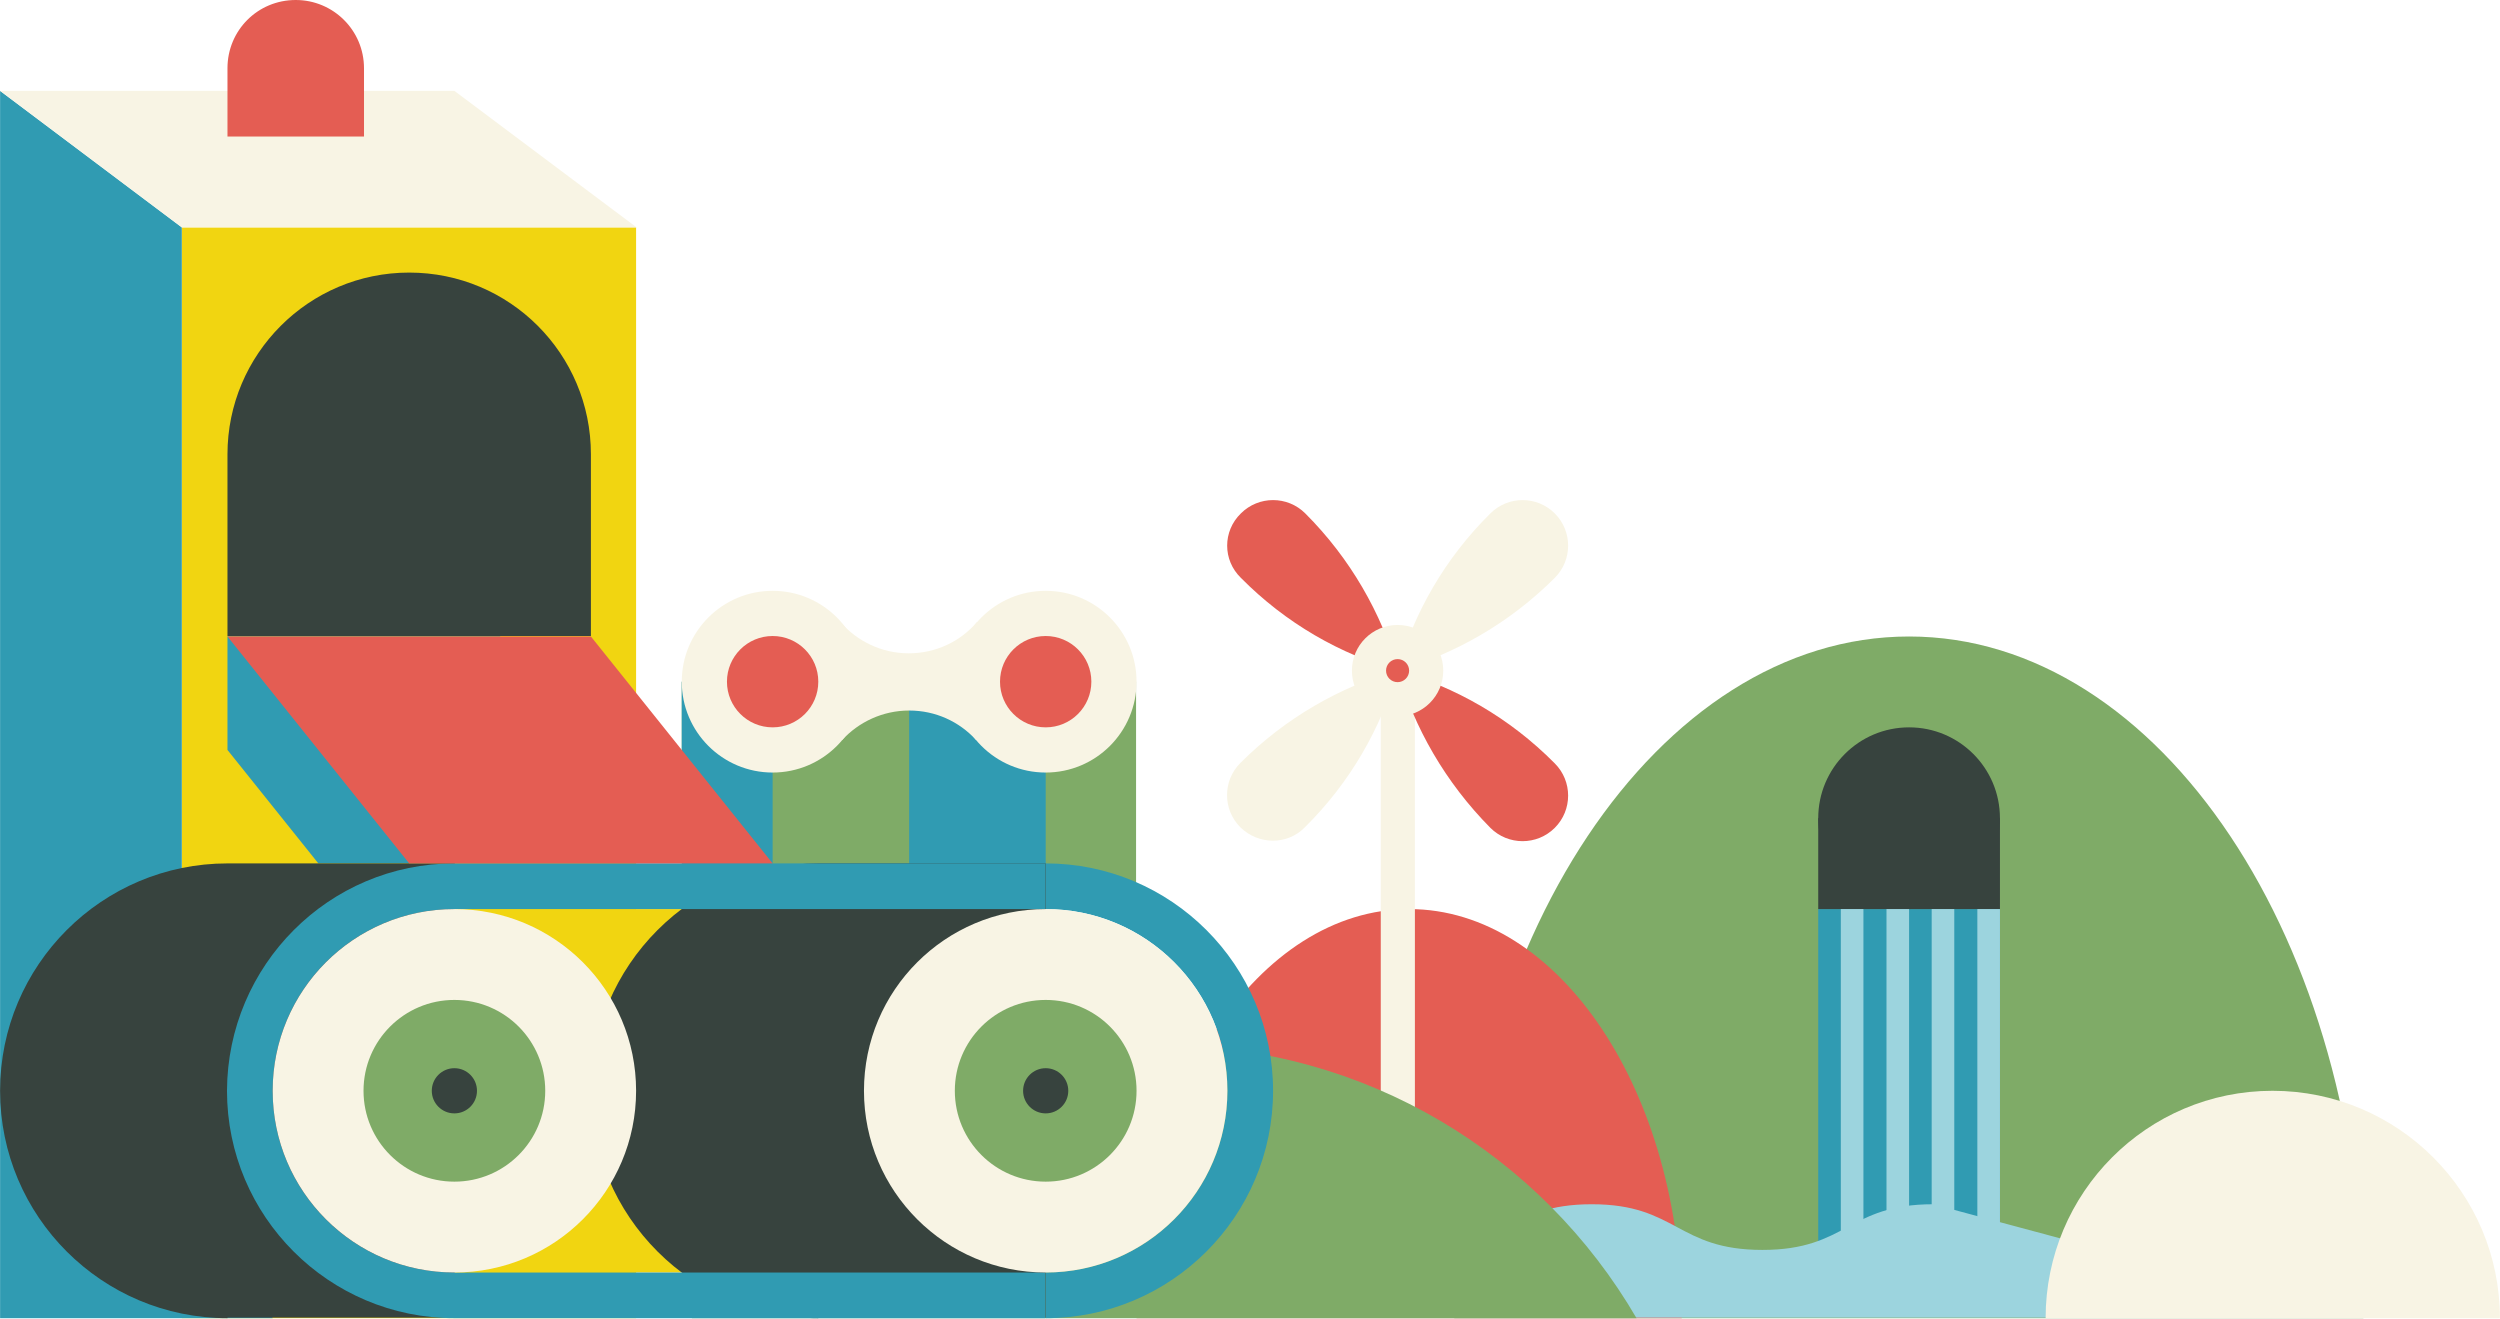
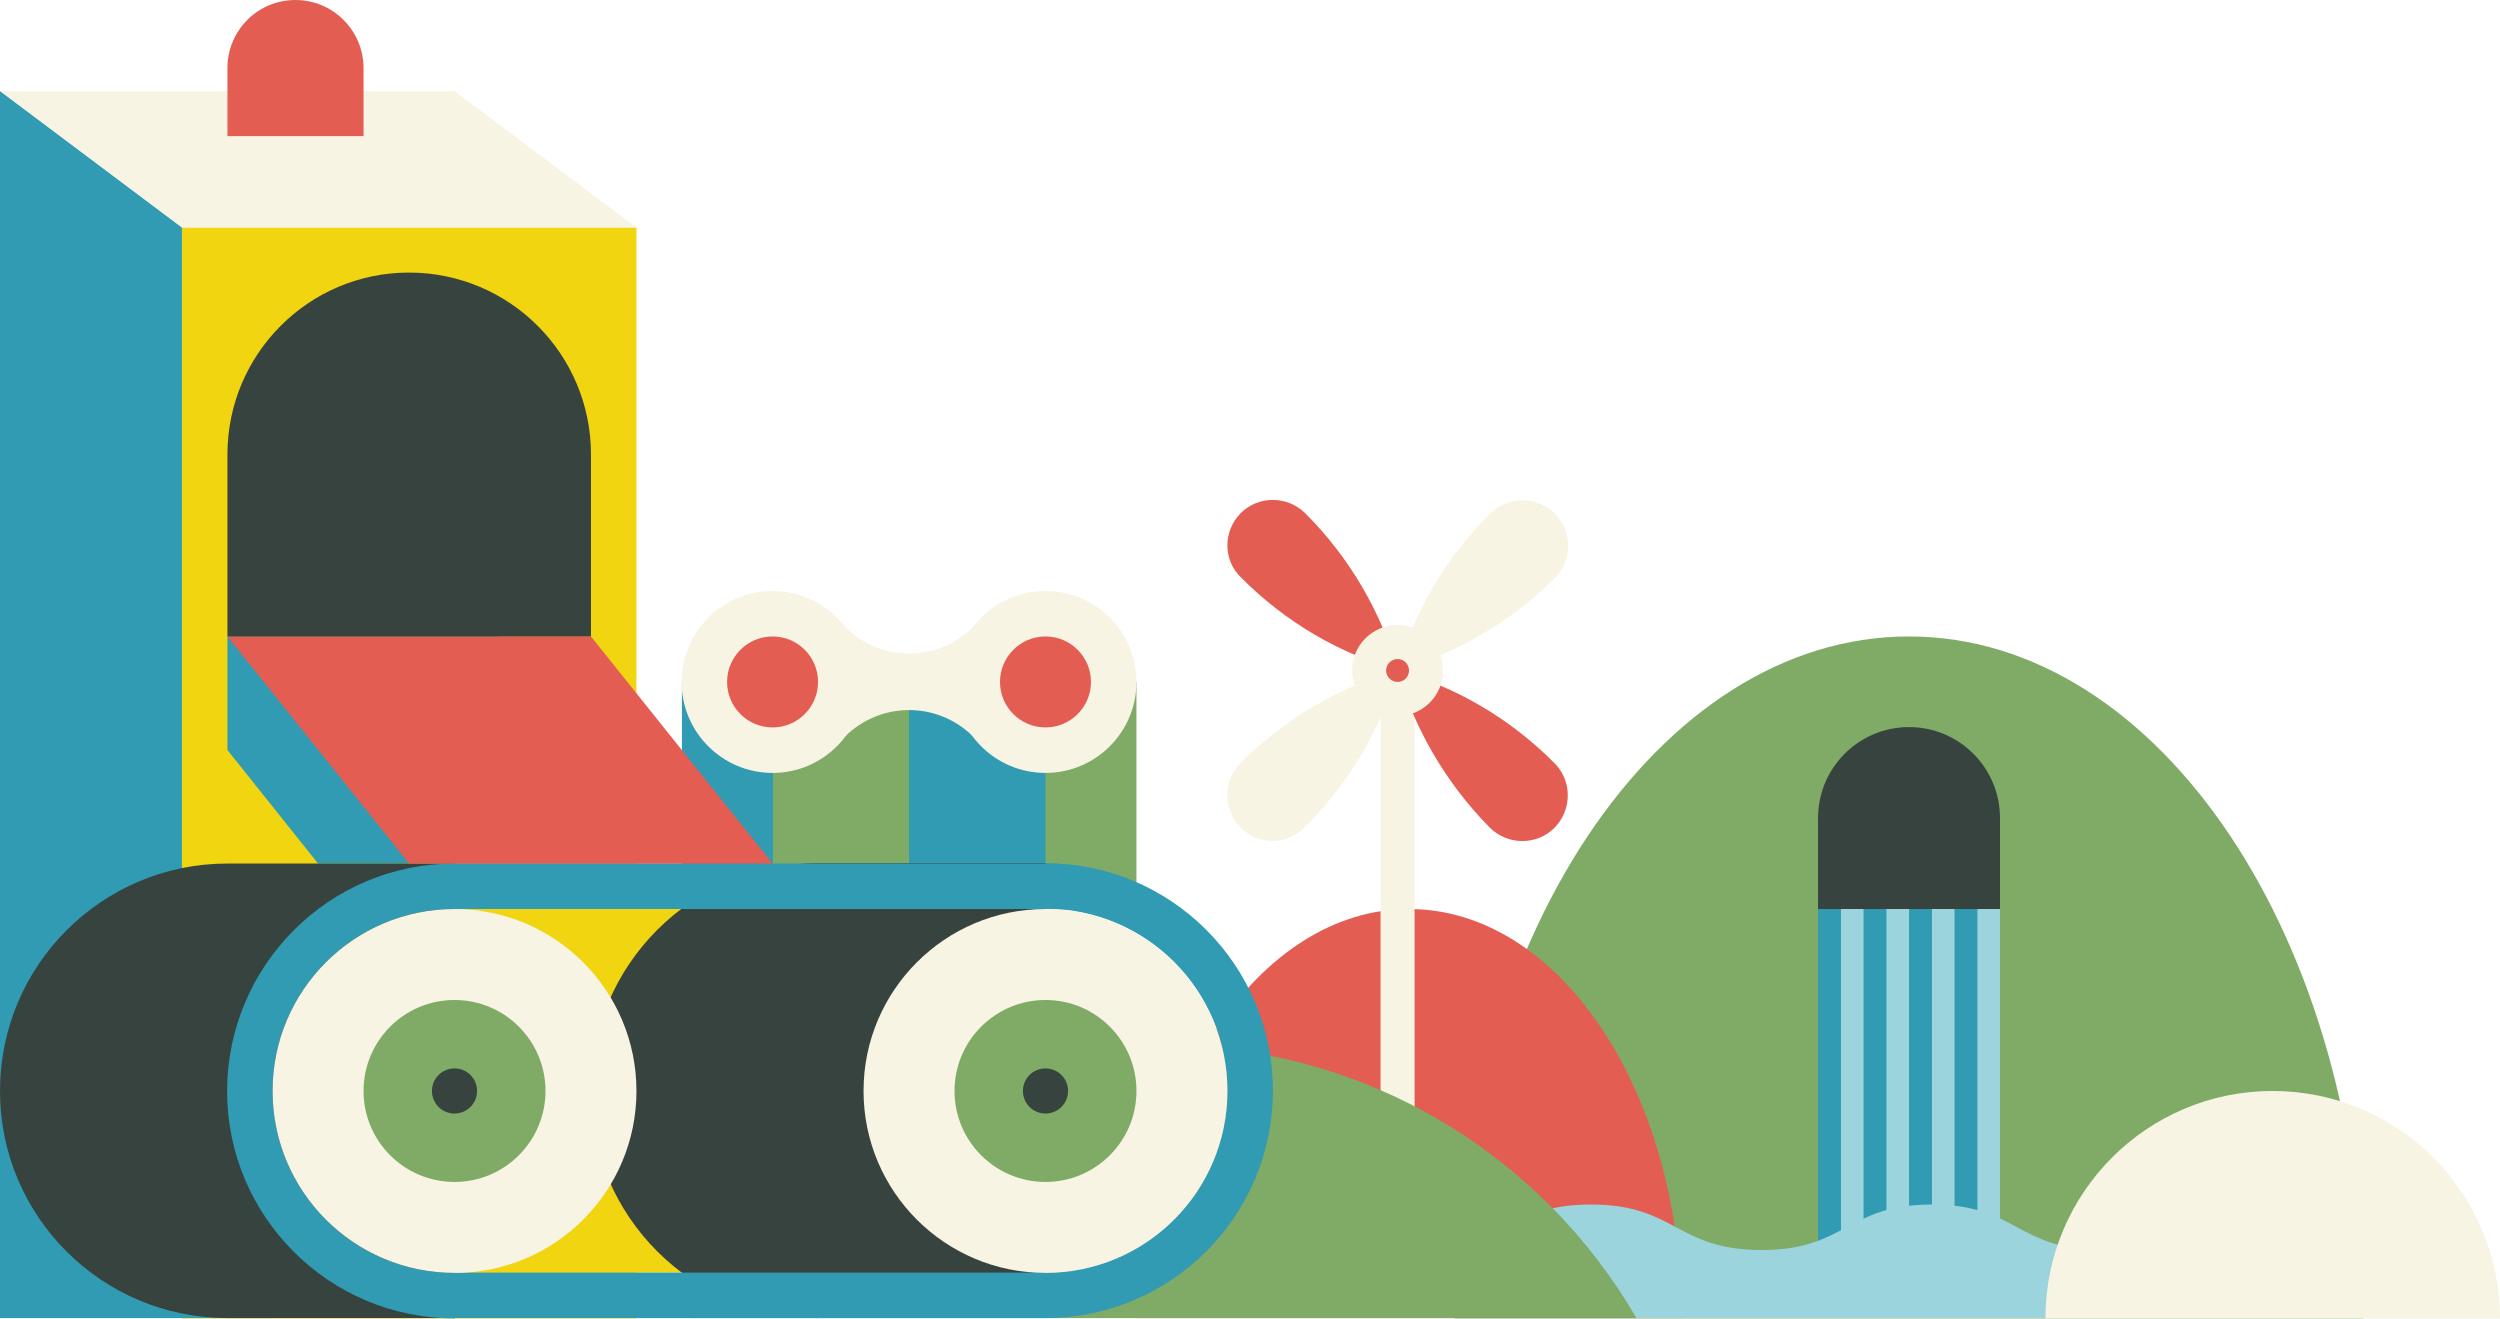
- <svg xmlns="http://www.w3.org/2000/svg" width="720" height="379.636" viewBox="0 0 520 274.2">
-   <path fill="#7FAB67" d="M397.1 132.4c52.2 0 94.5 63.5 94.5 141.8h-189.1c0-78.3 42.4-141.8 94.6-141.8z" />
-   <path fill="#309BB2" d="M378.2 189.1h37.8v75.6h-37.8z" />
-   <path fill="#E45D53" d="M293.1 189.1c31.3 0 56.7 38.1 56.7 85.1h-113.4c0-47 25.4-85.1 56.7-85.1z" />
-   <path fill="#9CD4DE" d="M189.1 250.5c17.7 0 17.7 9.5 35.5 9.5s17.7-9.5 35.5-9.5c17.7 0 17.7 9.5 35.5 9.5 17.7 0 17.7-9.5 35.5-9.5 17.7 0 17.7 9.5 35.5 9.5 17.7 0 17.7-9.5 35.5-9.5l35.4 9.5 35.4-9.5v23.6h-283.8v-23.6z" />
-   <path fill="#F8F4E4" d="M287.2 139.5h7.1v111.1h-7.1z" />
-   <path fill="#E45D53" d="M290.7 139.5c12 3.4 23.3 9.8 32.7 19.3 3.7 3.7 3.7 9.7 0 13.4-3.7 3.7-9.7 3.7-13.4 0-9.4-9.5-15.8-20.8-19.3-32.7zM258.1 106.8c3.7-3.7 9.7-3.7 13.4 0 9.4 9.4 15.8 20.7 19.3 32.7-12-3.4-23.3-9.8-32.7-19.3-3.8-3.7-3.8-9.7 0-13.4z" />
-   <path fill="#F8F4E4" d="M290.7 139.5c3.4-12 9.8-23.3 19.3-32.7 3.7-3.7 9.7-3.7 13.4 0 3.7 3.7 3.7 9.7 0 13.4-9.4 9.4-20.7 15.8-32.7 19.3zM258 172.1c-3.7-3.7-3.7-9.7 0-13.4 9.4-9.4 20.7-15.8 32.7-19.3-3.4 12-9.8 23.3-19.3 32.7-3.6 3.7-9.6 3.7-13.4 0z" />
-   <circle fill="#F8F4E4" cx="290.7" cy="139.5" r="9.5" />
-   <circle fill="#E45D53" cx="290.7" cy="139.5" r="2.4" />
-   <path fill="#7FAB67" d="M340.4 274.2h-196.5c19.6-33.9 56.3-56.7 98.2-56.7s78.6 22.8 98.3 56.7z" />
-   <path fill="#F1D511" d="M113.5 189.1h47.3v75.6h-47.3zM37.8 47.3h94.5v226.9h-94.5z" />
-   <path fill="#F8F4E4" d="M472.7 226.9c26.1 0 47.3 21.2 47.3 47.3h-94.5c0-26.1 21.1-47.3 47.2-47.3z" />
-   <path fill="#309BB2" d="M0 18.9v255.3h56.7l-18.9-47.3v-179.6z" />
-   <path fill="#7FAB67" d="M141.8 141.8h94.5v47.3h-94.5z" />
-   <path fill="#309BB2" d="M189.1 141.8h28.4v47.3h-28.4zM141.8 141.8h18.9v47.3h-18.9z" />
+ <svg xmlns="http://www.w3.org/2000/svg" width="720" height="379.6" viewBox="100 -89.6 720 379.6" enable-background="new 100 -89.6 720 379.6">
+   <path fill="#7FAB67" d="M649.8 93.7c72.3 0 130.9 87.9 130.9 196.4h-261.8c0-108.5 58.6-196.4 130.9-196.4z" />
+   <path fill="#309BB2" d="M623.6 172.2h52.4v104.7h-52.4z" />
+   <path fill="#E45D53" d="M505.8 172.2c43.4 0 78.5 52.7 78.5 117.8h-157c0-65 35.1-117.8 78.5-117.8z" />
+   <path fill="#9CD4DE" d="M100 290c24.5 0 286.3-19.6 310.9-19.6 24.5 0 24.5-13.1 49.1-13.1 24.5 0 24.5 13.1 49.1 13.1 24.5 0 24.5-13.1 49.1-13.1 24.5 0 24.5 13.1 49.1 13.1 24.5 0 24.5-13.1 49.1-13.1 24.5 0 24.5 13.1 49.1 13.1 24.5 0 89.9 19.6 114.5 19.6h-720z" />
+   <path fill="#F8F4E4" d="M497.6 103.5h9.8v153.8h-9.8z" />
+   <path fill="#E45D53" d="M502.5 103.5c16.6 4.7 32.2 13.6 45.2 26.7 5.1 5.1 5.1 13.4 0 18.6-5.1 5.1-13.4 5.1-18.6 0-12.9-13.1-21.8-28.7-26.6-45.3zM457.3 58.2c5.1-5.1 13.4-5.1 18.6 0 13 13 21.9 28.7 26.7 45.2-16.6-4.7-32.2-13.6-45.2-26.7-5.2-5-5.2-13.3-.1-18.5z" />
+   <path fill="#F8F4E4" d="M502.5 103.5c4.7-16.6 13.6-32.2 26.7-45.2 5.1-5.1 13.4-5.1 18.6 0 5.1 5.1 5.1 13.4 0 18.6-13.1 13-28.7 21.8-45.3 26.6zM457.3 148.7c-5.1-5.1-5.1-13.4 0-18.6 13-13 28.7-21.9 45.2-26.7-4.7 16.6-13.6 32.2-26.7 45.2-5.1 5.3-13.4 5.3-18.5.1z" />
+   <circle fill="#F8F4E4" cx="502.5" cy="103.5" r="13.1" />
+   <circle fill="#E45D53" cx="502.5" cy="103.5" r="3.3" />
+   <path fill="#7FAB67" d="M571.3 290h-272c27.2-46.9 77.9-78.5 136-78.5s108.8 31.6 136 78.5z" />
+   <path fill="#F1D511" d="M257.1 172.2h65.5v104.7h-65.5zM152.4-24.1h130.9v314.2h-130.9z" />
+   <path fill="#F8F4E4" d="M754.5 224.6c36.1 0 65.5 29.3 65.5 65.5h-130.9c0-36.2 29.3-65.5 65.4-65.5z" />
+   <path fill="#309BB2" d="M100-63.4v353.4h78.5l-26.1-65.4v-248.7z" />
+   <path fill="#7FAB67" d="M296.4 106.8h130.9v65.5h-130.9z" />
+   <path fill="#309BB2" d="M361.8 106.8h39.3v65.5h-39.3zM296.4 106.8h26.2v65.5h-26.2z" />
  <g fill="#F8F4E4">
-     <circle cx="160.7" cy="141.8" r="18.9" />
-     <circle cx="217.5" cy="141.8" r="18.9" />
-     <path d="M174.8 129.4c3.5 4 8.6 6.5 14.2 6.5 5.7 0 10.8-2.5 14.2-6.5h10.4v24.5h-10.6c-3.5-3.8-8.4-6.1-13.9-6.1s-10.5 2.4-13.9 6.1h-10.3v-24.5h9.9z" />
+     <circle cx="322.5" cy="106.8" r="26.2" />
+     <circle cx="401.1" cy="106.8" r="26.2" />
+     <path d="M342.1 89.6c4.8 5.5 11.8 9 19.7 9s14.9-3.5 19.7-9h14.4v33.8h-14.8c-4.8-5.2-11.6-8.5-19.3-8.5-7.6 0-14.5 3.3-19.3 8.5h-14.3v-33.9l13.9.1z" />
  </g>
-   <circle fill="#E45D53" cx="160.7" cy="141.8" r="9.5" />
-   <circle fill="#E45D53" cx="217.5" cy="141.8" r="9.5" />
-   <path fill="#309BB2" d="M47.3 132.4h56.7l37.8 47.2h-75.6l-18.9-23.6z" />
-   <path fill="#37433E" d="M47.3 274.2c-26.1 0-47.3-21.2-47.3-47.3 0-26.1 21.2-47.3 47.3-47.3h47.3v94.5h-47.3zM170.2 274.2c-26.1 0-47.3-21.2-47.3-47.3 0-26.1 21.2-47.3 47.3-47.3h47.3v94.5h-47.3z" />
-   <path fill="#309BB2" d="M217.5 264.7c20.9 0 37.8-16.9 37.8-37.8s-16.9-37.8-37.8-37.8v-9.5c26.1 0 47.3 21.2 47.3 47.3 0 26.1-21.2 47.3-47.3 47.3v-9.5zM94.5 179.6v9.5c-20.9 0-37.8 16.9-37.8 37.8s16.9 37.8 37.8 37.8v9.5c-26.1 0-47.3-21.2-47.3-47.3.1-26.1 21.2-47.3 47.3-47.3zM94.5 179.6h122.9v9.5h-122.9zM94.5 264.7h122.9v9.5h-122.9z" />
-   <circle fill="#F8F4E4" cx="217.5" cy="226.9" r="37.8" />
-   <circle fill="#7FAB67" cx="217.5" cy="226.9" r="18.9" />
-   <circle fill="#37433E" cx="217.5" cy="226.9" r="4.7" />
-   <circle fill="#F8F4E4" cx="94.5" cy="226.9" r="37.8" />
-   <circle fill="#7FAB67" cx="94.5" cy="226.9" r="18.9" />
-   <circle fill="#37433E" cx="94.5" cy="226.9" r="4.7" />
-   <path fill="#E45D53" d="M85.1 179.6h75.6l-37.8-47.2h-75.6z" />
-   <path fill="#37433E" d="M85.1 56.7c20.9 0 37.8 16.9 37.8 37.8v37.8h-75.6v-37.8c0-20.8 16.9-37.8 37.8-37.8z" />
-   <path fill="#F8F4E4" d="M37.8 47.3l-37.8-28.4h94.5l37.9 28.4z" />
-   <path fill="#E45D53" d="M61.5 0c7.8 0 14.2 6.3 14.2 14.2v14.2h-28.4v-14.2c0-7.9 6.3-14.2 14.2-14.2z" />
-   <circle fill="#37433E" cx="397.1" cy="170.2" r="18.9" />
-   <path fill="#37433E" d="M378.2 170.2h37.8v18.9h-37.8z" />
-   <path fill="#9CD4DE" d="M401.8 189.1h4.7v75.6h-4.7zM411.3 189.1h4.7v75.6h-4.7zM392.4 189.1h4.7v75.6h-4.7zM382.9 189.1h4.7v75.6h-4.7z" />
+   <circle fill="#E45D53" cx="322.5" cy="106.8" r="13.1" />
+   <circle fill="#E45D53" cx="401.1" cy="106.8" r="13.1" />
+   <path fill="#309BB2" d="M165.5 93.7h78.5l52.4 65.4h-104.8l-26.1-32.7z" />
+   <path fill="#37433E" d="M165.5 290c-36.2 0-65.5-29.3-65.5-65.4s29.3-65.5 65.5-65.5h65.5v130.9h-65.5zM335.6 290c-36.1 0-65.5-29.3-65.5-65.5 0-36.1 29.3-65.5 65.5-65.5h65.5v130.9h-65.5v.1z" />
+   <path fill="#309BB2" d="M401.1 276.9c28.9 0 52.4-23.4 52.4-52.4 0-28.9-23.4-52.4-52.4-52.4v-13.1c36.1 0 65.5 29.3 65.5 65.5 0 36.1-29.3 65.5-65.5 65.5v-13.1zM230.9 159.1v13.1c-28.9 0-52.4 23.4-52.4 52.4 0 28.9 23.4 52.4 52.4 52.4v13.1c-36.1 0-65.5-29.3-65.5-65.5.1-36.2 29.4-65.5 65.5-65.5zM230.9 159.1h170.2v13.1h-170.2zM230.9 276.9h170.2v13.1h-170.2z" />
+   <circle fill="#F8F4E4" cx="401.1" cy="224.6" r="52.4" />
+   <circle fill="#7FAB67" cx="401.1" cy="224.6" r="26.2" />
+   <circle fill="#37433E" cx="401.1" cy="224.6" r="6.5" />
+   <circle fill="#F8F4E4" cx="230.9" cy="224.6" r="52.4" />
+   <circle fill="#7FAB67" cx="230.9" cy="224.6" r="26.2" />
+   <circle fill="#37433E" cx="230.9" cy="224.6" r="6.5" />
+   <path fill="#E45D53" d="M217.8 159.1h104.7l-52.3-65.4h-104.7z" />
+   <path fill="#37433E" d="M217.8-11.1c28.9 0 52.4 23.4 52.4 52.4v52.4h-104.7v-52.4c0-28.9 23.4-52.4 52.3-52.4z" />
+   <path fill="#F8F4E4" d="M152.4-24.1l-52.4-39.3h130.9l52.4 39.3z" />
+   <path fill="#E45D53" d="M185.1-89.6c10.8 0 19.6 8.8 19.6 19.6v19.6h-39.2v-19.6c0-10.8 8.7-19.6 19.6-19.6z" />
+   <circle fill="#37433E" cx="649.8" cy="146" r="26.2" />
+   <path fill="#37433E" d="M623.6 146h52.4v26.2h-52.4z" />
+   <path fill="#9CD4DE" d="M656.4 172.2h6.5v104.7h-6.5zM669.5 172.2h6.5v104.7h-6.5zM643.3 172.2h6.5v104.7h-6.5zM630.2 172.2h6.5v104.7h-6.5z" />
</svg>
